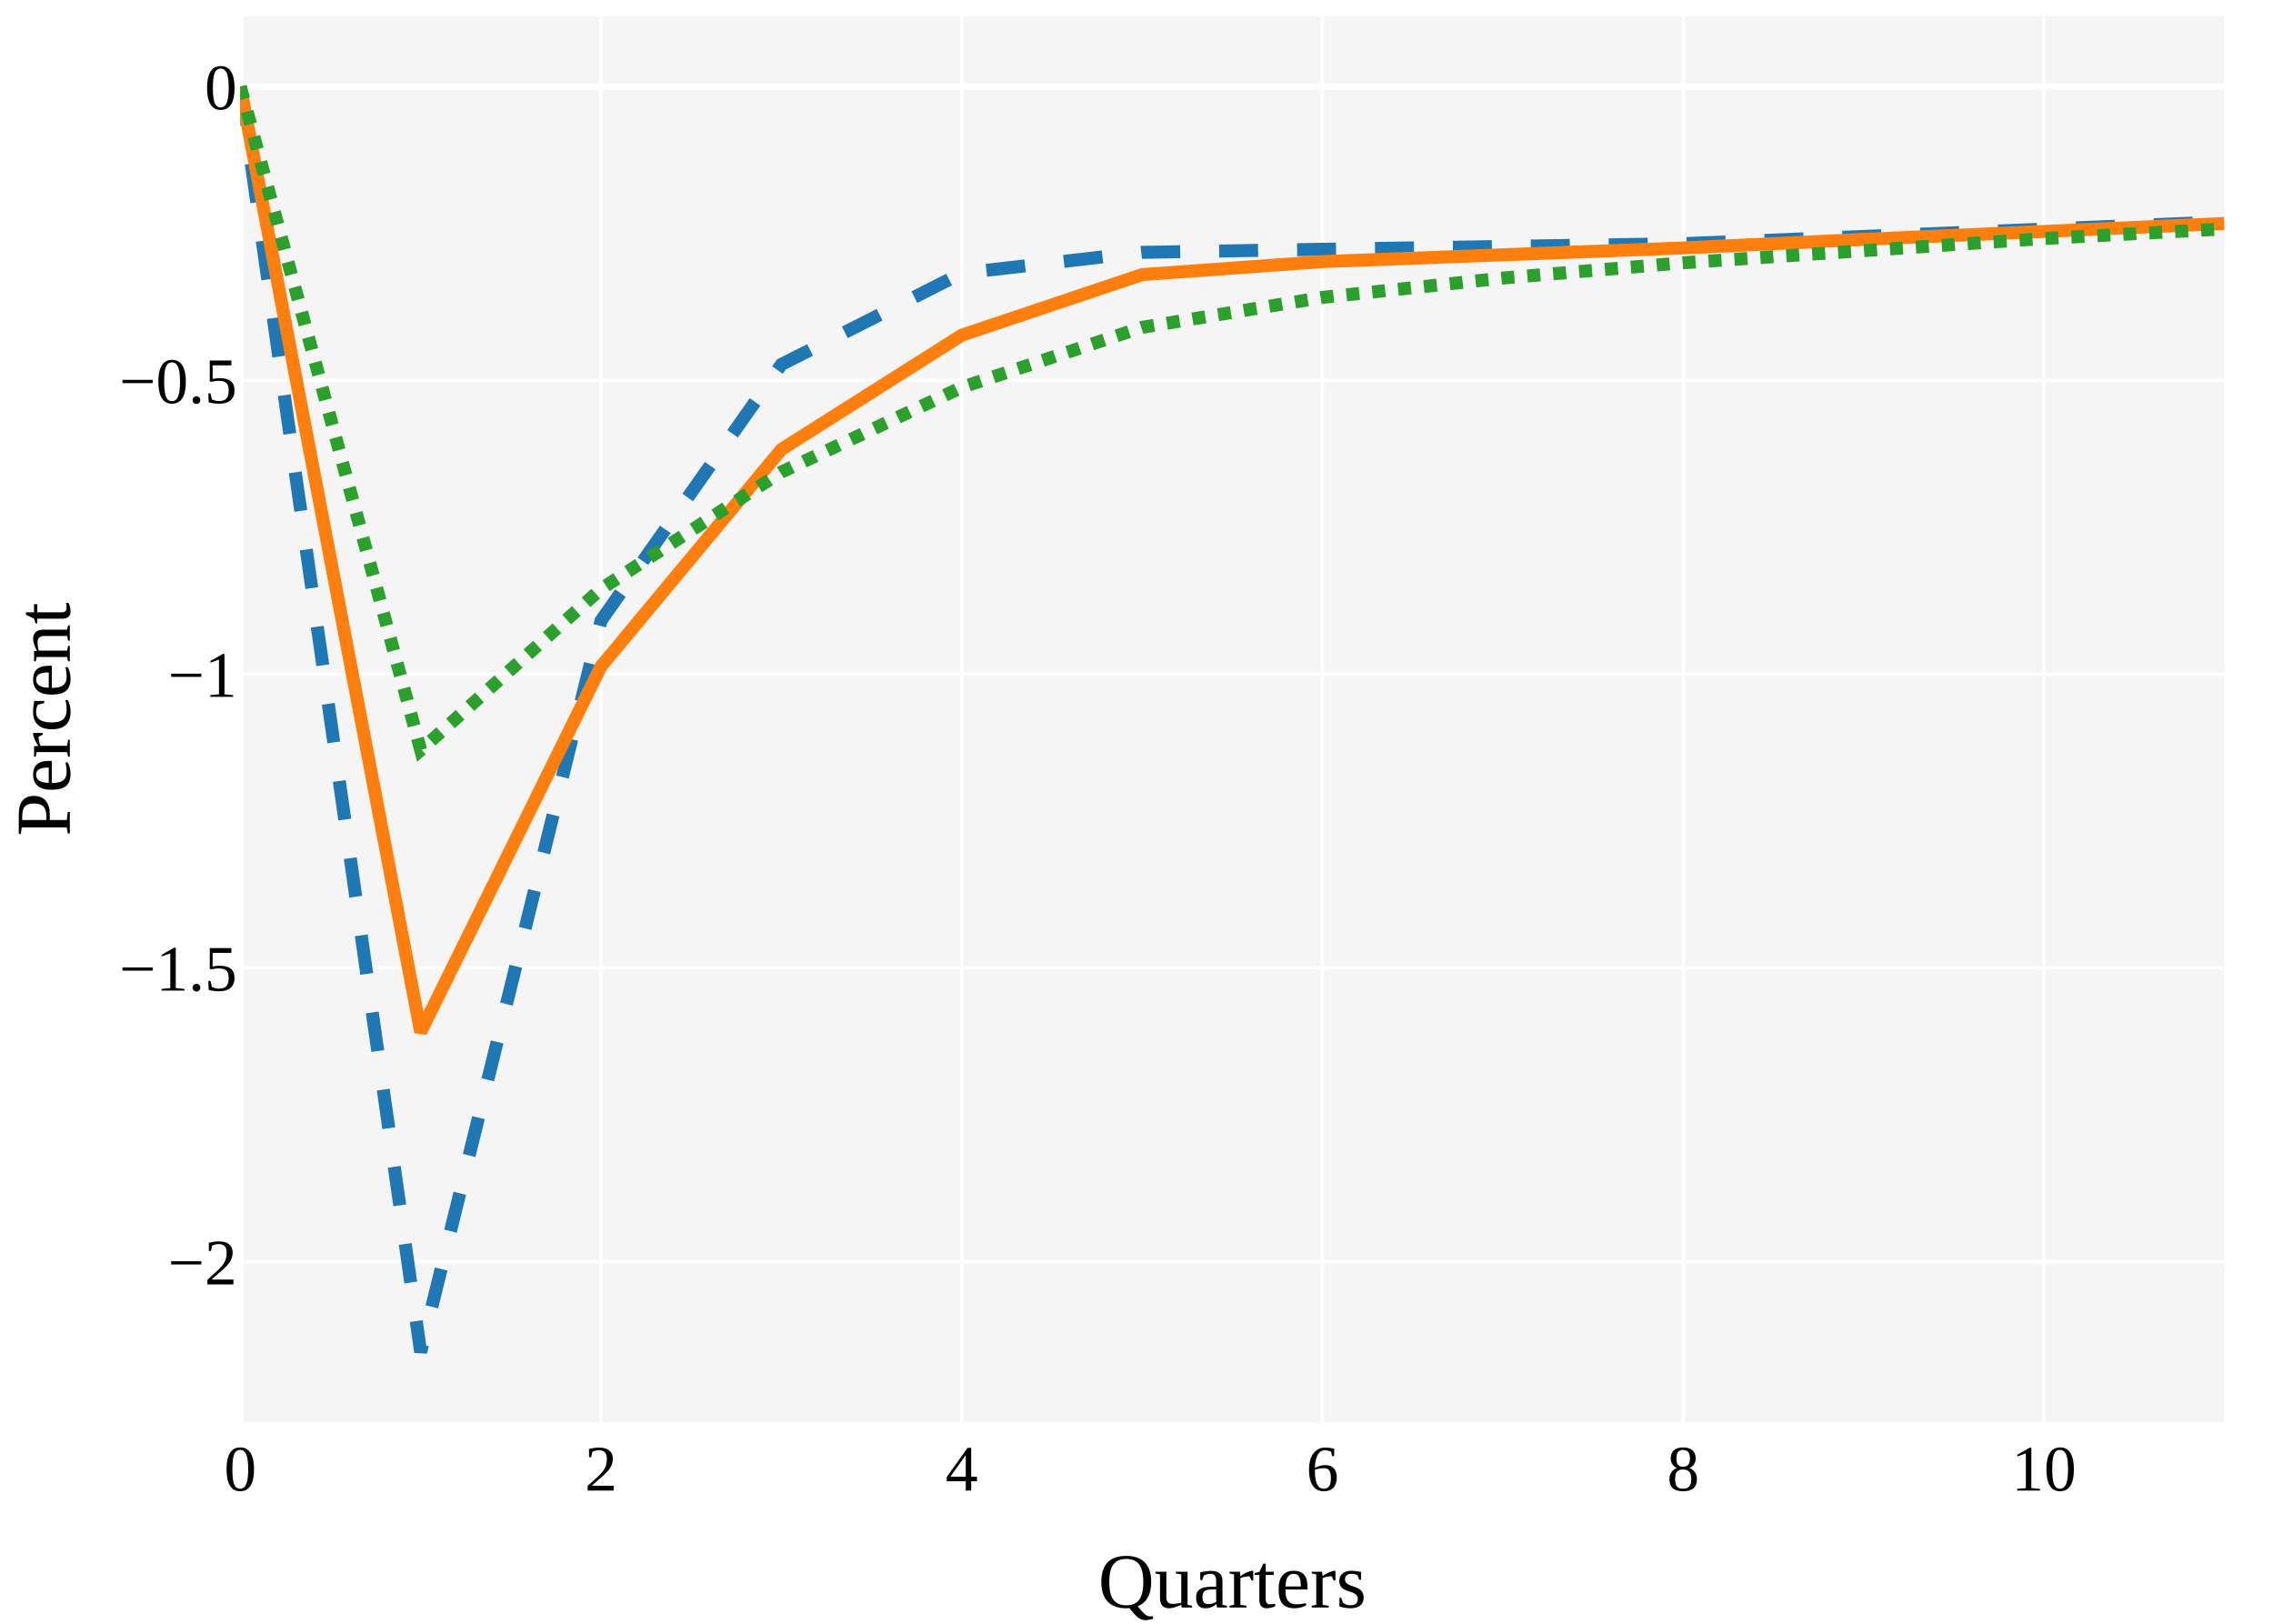
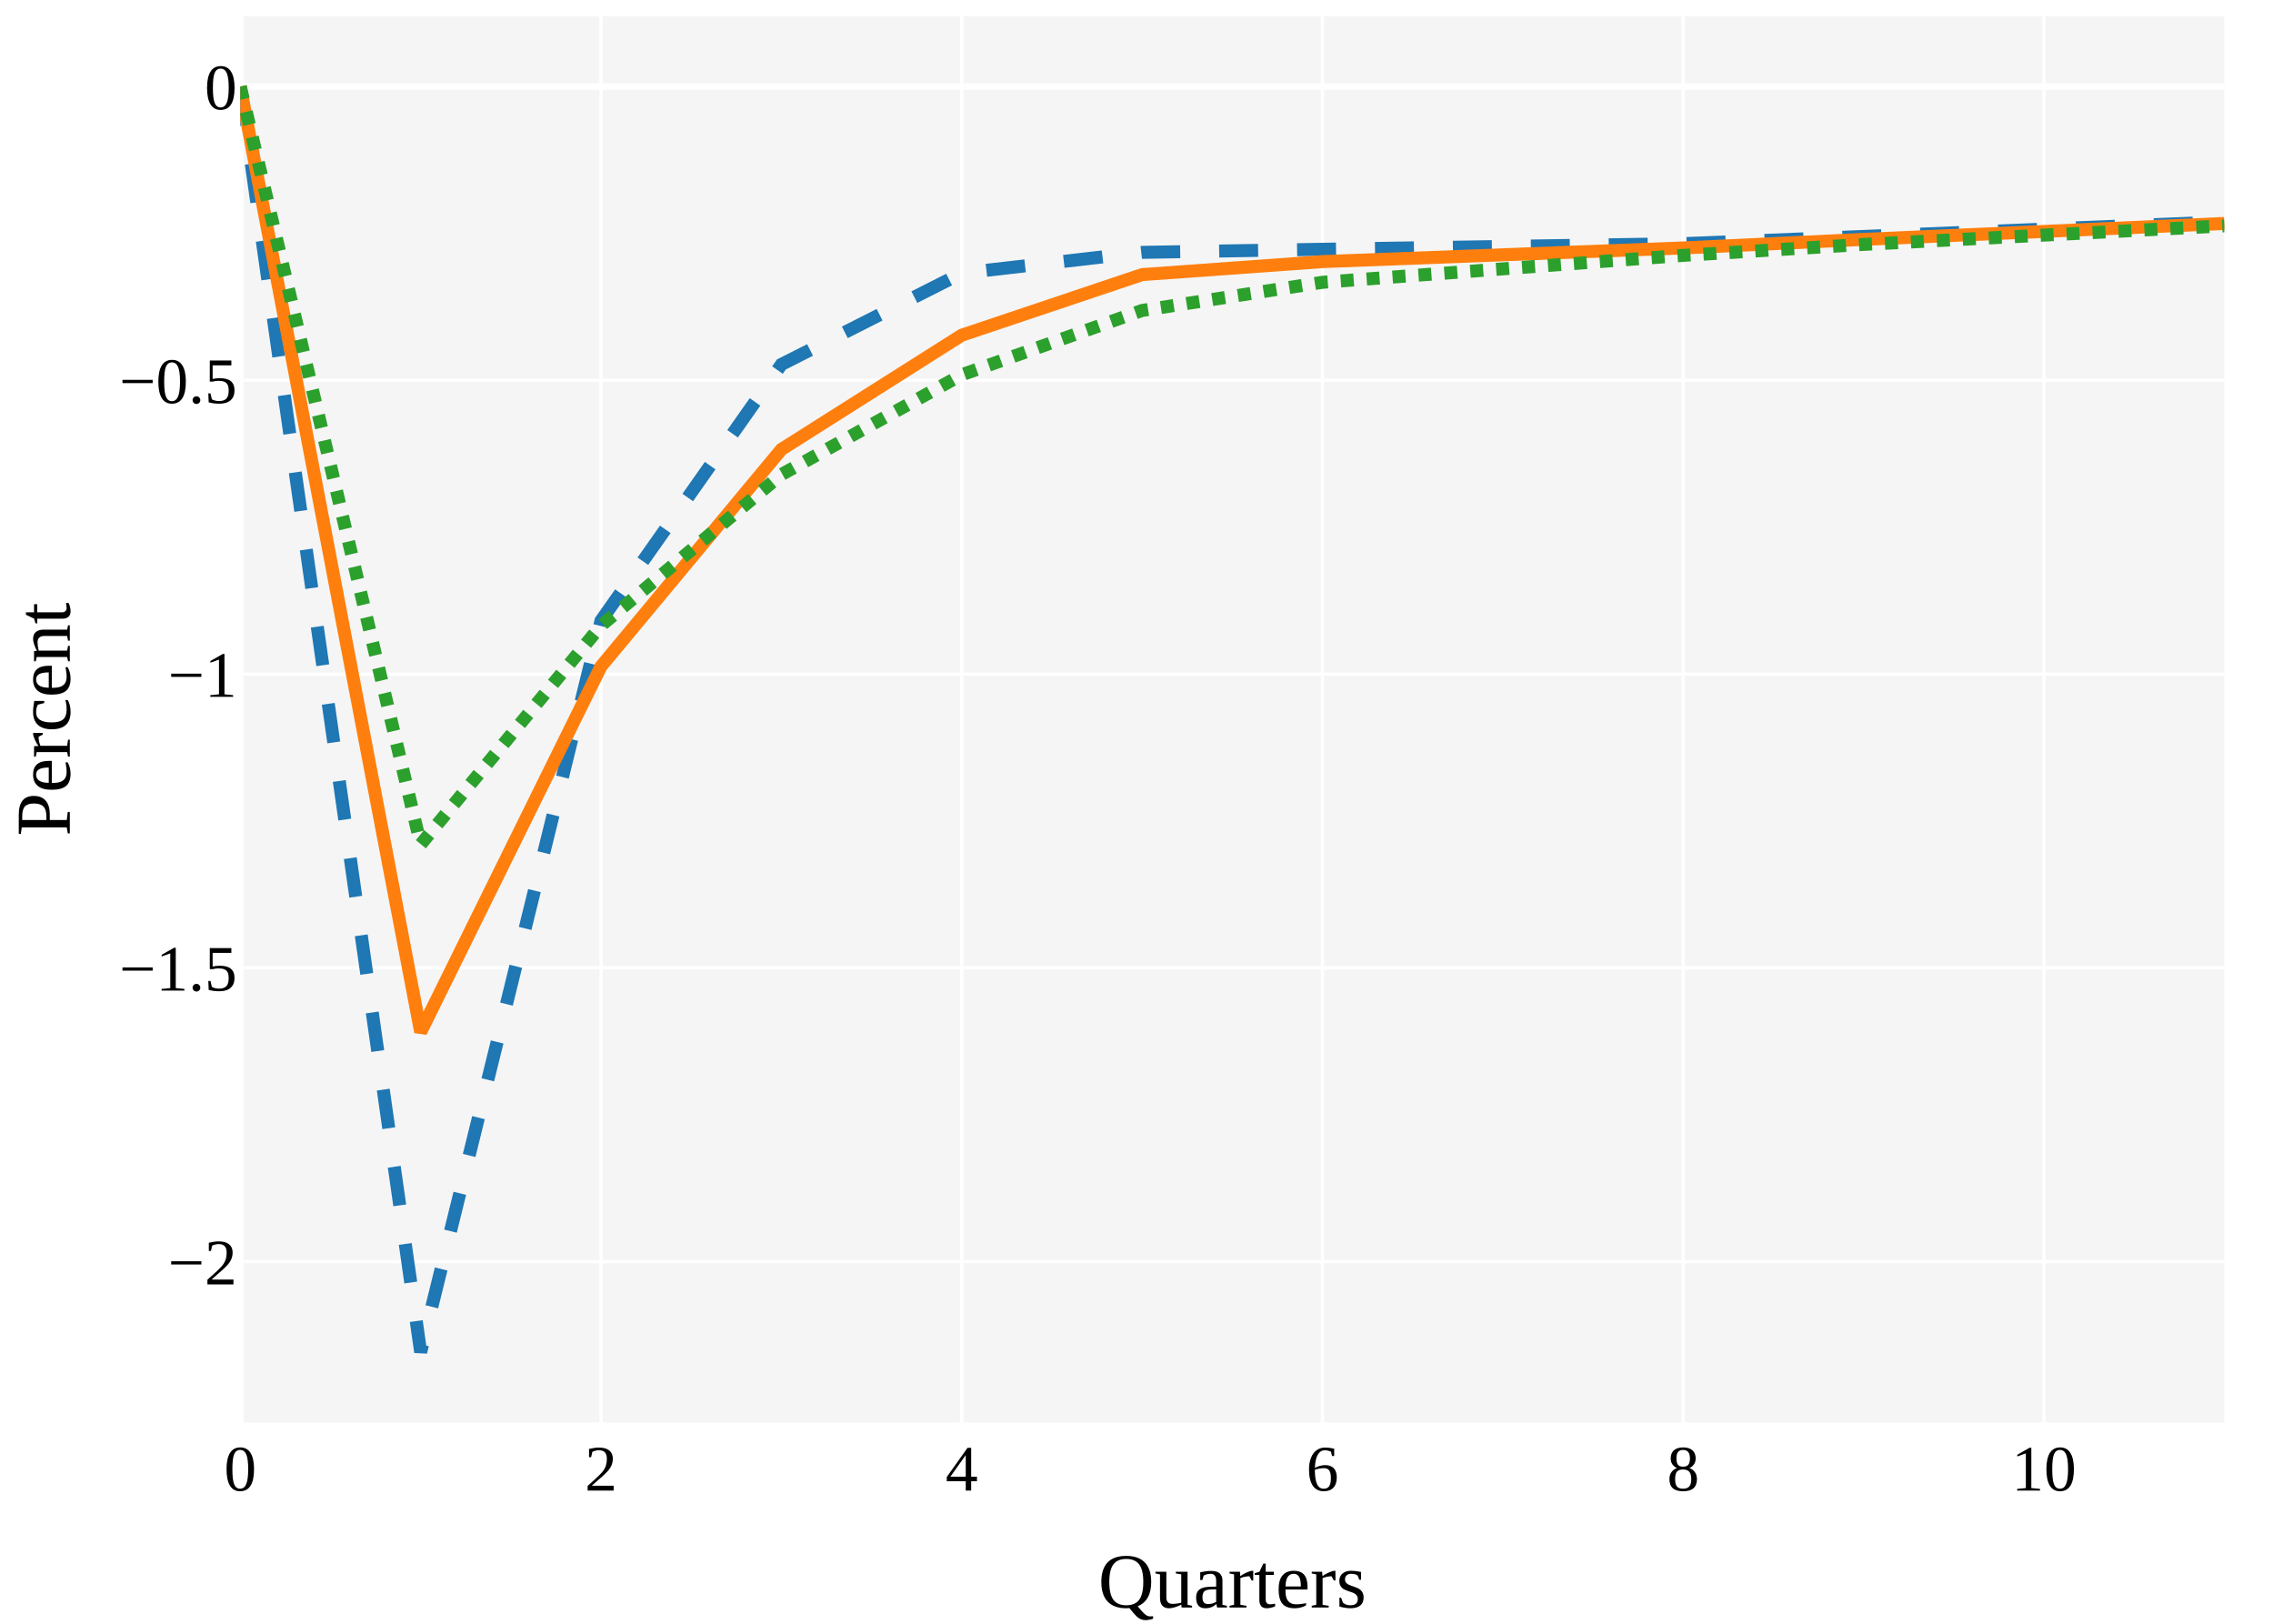
<svg xmlns="http://www.w3.org/2000/svg" class="main-svg" width="700" height="500" style="" viewBox="0 0 700 500">
  <rect x="0" y="0" width="700" height="500" style="fill: rgb(255, 255, 255); fill-opacity: 1;" />
-   <defs id="defs-aae3ff">
+   <defs id="defs-8198e2">
    <g class="clips">
-       <clipPath id="clipaae3ffxyplot" class="plotclip">
+       <clipPath id="clip8198e2xyplot" class="plotclip">
        <rect width="611" height="433" />
      </clipPath>
-       <clipPath class="axesclip" id="clipaae3ffx">
+       <clipPath class="axesclip" id="clip8198e2x">
        <rect x="74" y="0" width="611" height="500" />
      </clipPath>
-       <clipPath class="axesclip" id="clipaae3ffy">
+       <clipPath class="axesclip" id="clip8198e2y">
        <rect x="0" y="5" width="700" height="433" />
      </clipPath>
-       <clipPath class="axesclip" id="clipaae3ffxy">
+       <clipPath class="axesclip" id="clip8198e2xy">
        <rect x="74" y="5" width="611" height="433" />
      </clipPath>
    </g>
    <g class="gradients" />
    <g class="patterns" />
  </defs>
  <g class="bglayer">
    <rect class="bg" x="74" y="5" width="611" height="433" style="fill: rgb(245, 245, 245); fill-opacity: 1; stroke-width: 0;" />
  </g>
  <g class="layer-below">
    <g class="imagelayer" />
    <g class="shapelayer" />
  </g>
  <g class="cartesianlayer">
    <g class="subplot xy">
      <g class="layer-subplot">
        <g class="shapelayer" />
        <g class="imagelayer" />
      </g>
      <g class="minor-gridlayer">
        <g class="x" />
        <g class="y" />
      </g>
      <g class="gridlayer">
        <g class="x">
          <path class="xgrid crisp" transform="translate(185.09,0)" d="M0,5v433" style="stroke: rgb(255, 255, 255); stroke-opacity: 1; stroke-width: 1px;" />
          <path class="xgrid crisp" transform="translate(296.18,0)" d="M0,5v433" style="stroke: rgb(255, 255, 255); stroke-opacity: 1; stroke-width: 1px;" />
          <path class="xgrid crisp" transform="translate(407.27,0)" d="M0,5v433" style="stroke: rgb(255, 255, 255); stroke-opacity: 1; stroke-width: 1px;" />
          <path class="xgrid crisp" transform="translate(518.36,0)" d="M0,5v433" style="stroke: rgb(255, 255, 255); stroke-opacity: 1; stroke-width: 1px;" />
          <path class="xgrid crisp" transform="translate(629.45,0)" d="M0,5v433" style="stroke: rgb(255, 255, 255); stroke-opacity: 1; stroke-width: 1px;" />
        </g>
        <g class="y">
          <path class="ygrid crisp" transform="translate(0,388.51)" d="M74,0h611" style="stroke: rgb(255, 255, 255); stroke-opacity: 1; stroke-width: 1px;" />
          <path class="ygrid crisp" transform="translate(0,298.04)" d="M74,0h611" style="stroke: rgb(255, 255, 255); stroke-opacity: 1; stroke-width: 1px;" />
          <path class="ygrid crisp" transform="translate(0,207.58)" d="M74,0h611" style="stroke: rgb(255, 255, 255); stroke-opacity: 1; stroke-width: 1px;" />
          <path class="ygrid crisp" transform="translate(0,117.11)" d="M74,0h611" style="stroke: rgb(255, 255, 255); stroke-opacity: 1; stroke-width: 1px;" />
        </g>
      </g>
      <g class="zerolinelayer">
        <path class="xzl zl crisp" transform="translate(74,0)" d="M0,5v433" style="stroke: rgb(255, 255, 255); stroke-opacity: 1; stroke-width: 2px;" />
        <path class="yzl zl crisp" transform="translate(0,26.65)" d="M74,0h611" style="stroke: rgb(255, 255, 255); stroke-opacity: 1; stroke-width: 2px;" />
      </g>
      <path class="xlines-below" />
      <path class="ylines-below" />
      <g class="overlines-below" />
      <g class="xaxislayer-below" />
      <g class="yaxislayer-below" />
      <g class="overaxes-below" />
-       <g class="plot" transform="translate(74,5)" clip-path="url(#clipaae3ffxyplot)">
+       <g class="plot" transform="translate(74,5)" clip-path="url(#clip8198e2xyplot)">
        <g class="scatterlayer mlayer">
-           <g class="trace scatter trace8e4d4e" style="stroke-miterlimit: 2; opacity: 1;">
+           <g class="trace scatter traced49d0b" style="stroke-miterlimit: 2; opacity: 1;">
            <g class="fills" />
            <g class="errorbars" />
            <g class="lines">
              <path class="js-line" d="M0,21.65L55.55,411.35L111.09,186.12L166.64,107.23L222.18,79.11L277.73,72.71L333.27,71.76L444.36,70.03L499.91,67.81L611,63.31" style="vector-effect: non-scaling-stroke; fill: none; stroke: rgb(31, 119, 180); stroke-opacity: 1; stroke-width: 4px; opacity: 1; stroke-dasharray: 12px, 12px;" />
            </g>
            <g class="points" />
            <g class="text" />
          </g>
-           <g class="trace scatter trace786399" style="stroke-miterlimit: 2; opacity: 1;">
+           <g class="trace scatter tracee47761" style="stroke-miterlimit: 2; opacity: 1;">
            <g class="fills" />
            <g class="errorbars" />
            <g class="lines">
              <path class="js-line" d="M0,21.65L55.55,312.78L111.09,200.21L166.64,133.39L222.18,98.22L277.73,79.56L333.27,75.56L444.36,71.35L499.91,68.71L611,63.81" style="vector-effect: non-scaling-stroke; fill: none; stroke: rgb(255, 127, 14); stroke-opacity: 1; stroke-width: 4px; opacity: 1;" />
            </g>
            <g class="points" />
            <g class="text" />
          </g>
-           <g class="trace scatter trace32a22f" style="stroke-miterlimit: 2; opacity: 1;">
+           <g class="trace scatter trace0b82e2" style="stroke-miterlimit: 2; opacity: 1;">
            <g class="fills" />
            <g class="errorbars" />
            <g class="lines">
-               <path class="js-line" d="M0,21.65L55.55,225.95L111.09,176.35L166.64,140.35L222.18,114.28L277.73,95.8L333.27,86.58L388.82,80.62L444.36,75.92L555.45,68.44L611,65.49" style="vector-effect: non-scaling-stroke; fill: none; stroke: rgb(44, 160, 44); stroke-opacity: 1; stroke-width: 4px; opacity: 1; stroke-dasharray: 4px, 4px;" />
+               <path class="js-line" d="M0,21.65L55.55,255.04L111.09,187.63L166.64,141.13L222.18,110.41L277.73,90.6L333.27,81.93L444.36,73.64L499.91,70.26L611,64.54" style="vector-effect: non-scaling-stroke; fill: none; stroke: rgb(44, 160, 44); stroke-opacity: 1; stroke-width: 4px; opacity: 1; stroke-dasharray: 4px, 4px;" />
            </g>
            <g class="points" />
            <g class="text" />
          </g>
        </g>
      </g>
      <g class="overplot" />
      <path class="xlines-above crisp" d="M0,0" style="fill: none;" />
      <path class="ylines-above crisp" d="M0,0" style="fill: none;" />
      <g class="overlines-above" />
      <g class="xaxislayer-above">
        <g class="xtick">
          <text text-anchor="middle" x="0" y="459" transform="translate(74,0)" style="font-family: 'Times New Roman'; font-size: 20px; fill: rgb(0, 0, 0); fill-opacity: 1; white-space: pre; opacity: 1;">0</text>
        </g>
        <g class="xtick">
          <text text-anchor="middle" x="0" y="459" style="font-family: 'Times New Roman'; font-size: 20px; fill: rgb(0, 0, 0); fill-opacity: 1; white-space: pre; opacity: 1;" transform="translate(185.09,0)">2</text>
        </g>
        <g class="xtick">
          <text text-anchor="middle" x="0" y="459" style="font-family: 'Times New Roman'; font-size: 20px; fill: rgb(0, 0, 0); fill-opacity: 1; white-space: pre; opacity: 1;" transform="translate(296.18,0)">4</text>
        </g>
        <g class="xtick">
          <text text-anchor="middle" x="0" y="459" style="font-family: 'Times New Roman'; font-size: 20px; fill: rgb(0, 0, 0); fill-opacity: 1; white-space: pre; opacity: 1;" transform="translate(407.27,0)">6</text>
        </g>
        <g class="xtick">
          <text text-anchor="middle" x="0" y="459" style="font-family: 'Times New Roman'; font-size: 20px; fill: rgb(0, 0, 0); fill-opacity: 1; white-space: pre; opacity: 1;" transform="translate(518.36,0)">8</text>
        </g>
        <g class="xtick">
          <text text-anchor="middle" x="0" y="459" style="font-family: 'Times New Roman'; font-size: 20px; fill: rgb(0, 0, 0); fill-opacity: 1; white-space: pre; opacity: 1;" transform="translate(629.45,0)">10</text>
        </g>
      </g>
      <g class="yaxislayer-above">
        <g class="ytick">
          <text text-anchor="end" x="73" y="7" transform="translate(0,388.51)" style="font-family: 'Times New Roman'; font-size: 20px; fill: rgb(0, 0, 0); fill-opacity: 1; white-space: pre; opacity: 1;">−2</text>
        </g>
        <g class="ytick">
          <text text-anchor="end" x="73" y="7" style="font-family: 'Times New Roman'; font-size: 20px; fill: rgb(0, 0, 0); fill-opacity: 1; white-space: pre; opacity: 1;" transform="translate(0,298.04)">−1.5</text>
        </g>
        <g class="ytick">
          <text text-anchor="end" x="73" y="7" style="font-family: 'Times New Roman'; font-size: 20px; fill: rgb(0, 0, 0); fill-opacity: 1; white-space: pre; opacity: 1;" transform="translate(0,207.58)">−1</text>
        </g>
        <g class="ytick">
          <text text-anchor="end" x="73" y="7" style="font-family: 'Times New Roman'; font-size: 20px; fill: rgb(0, 0, 0); fill-opacity: 1; white-space: pre; opacity: 1;" transform="translate(0,117.11)">−0.5</text>
        </g>
        <g class="ytick">
          <text text-anchor="end" x="73" y="7" style="font-family: 'Times New Roman'; font-size: 20px; fill: rgb(0, 0, 0); fill-opacity: 1; white-space: pre; opacity: 1;" transform="translate(0,26.65)">0</text>
        </g>
      </g>
      <g class="overaxes-above" />
    </g>
  </g>
  <g class="polarlayer" />
  <g class="smithlayer" />
  <g class="ternarylayer" />
  <g class="geolayer" />
  <g class="funnelarealayer" />
  <g class="pielayer" />
  <g class="iciclelayer" />
  <g class="treemaplayer" />
  <g class="sunburstlayer" />
  <g class="glimages" />
-   <defs id="topdefs-aae3ff">
+   <defs id="topdefs-8198e2">
    <g class="clips" />
  </defs>
  <g class="layer-above">
    <g class="imagelayer" />
    <g class="shapelayer" />
  </g>
  <g class="infolayer">
    <g class="g-gtitle" />
    <g class="g-xtitle" transform="translate(0,-0.3)">
      <text class="xtitle" x="379.5" y="495.3" text-anchor="middle" style="font-family: 'Times New Roman'; font-size: 24px; fill: rgb(0, 0, 0); opacity: 1; font-weight: normal; white-space: pre;">Quarters</text>
    </g>
    <g class="g-ytitle" transform="translate(16.58105,0)">
      <text class="ytitle" transform="rotate(-90,4.91875,221.5)" x="4.919" y="221.5" text-anchor="middle" style="font-family: 'Times New Roman'; font-size: 24px; fill: rgb(0, 0, 0); opacity: 1; font-weight: normal; white-space: pre;">Percent</text>
    </g>
  </g>
</svg>
